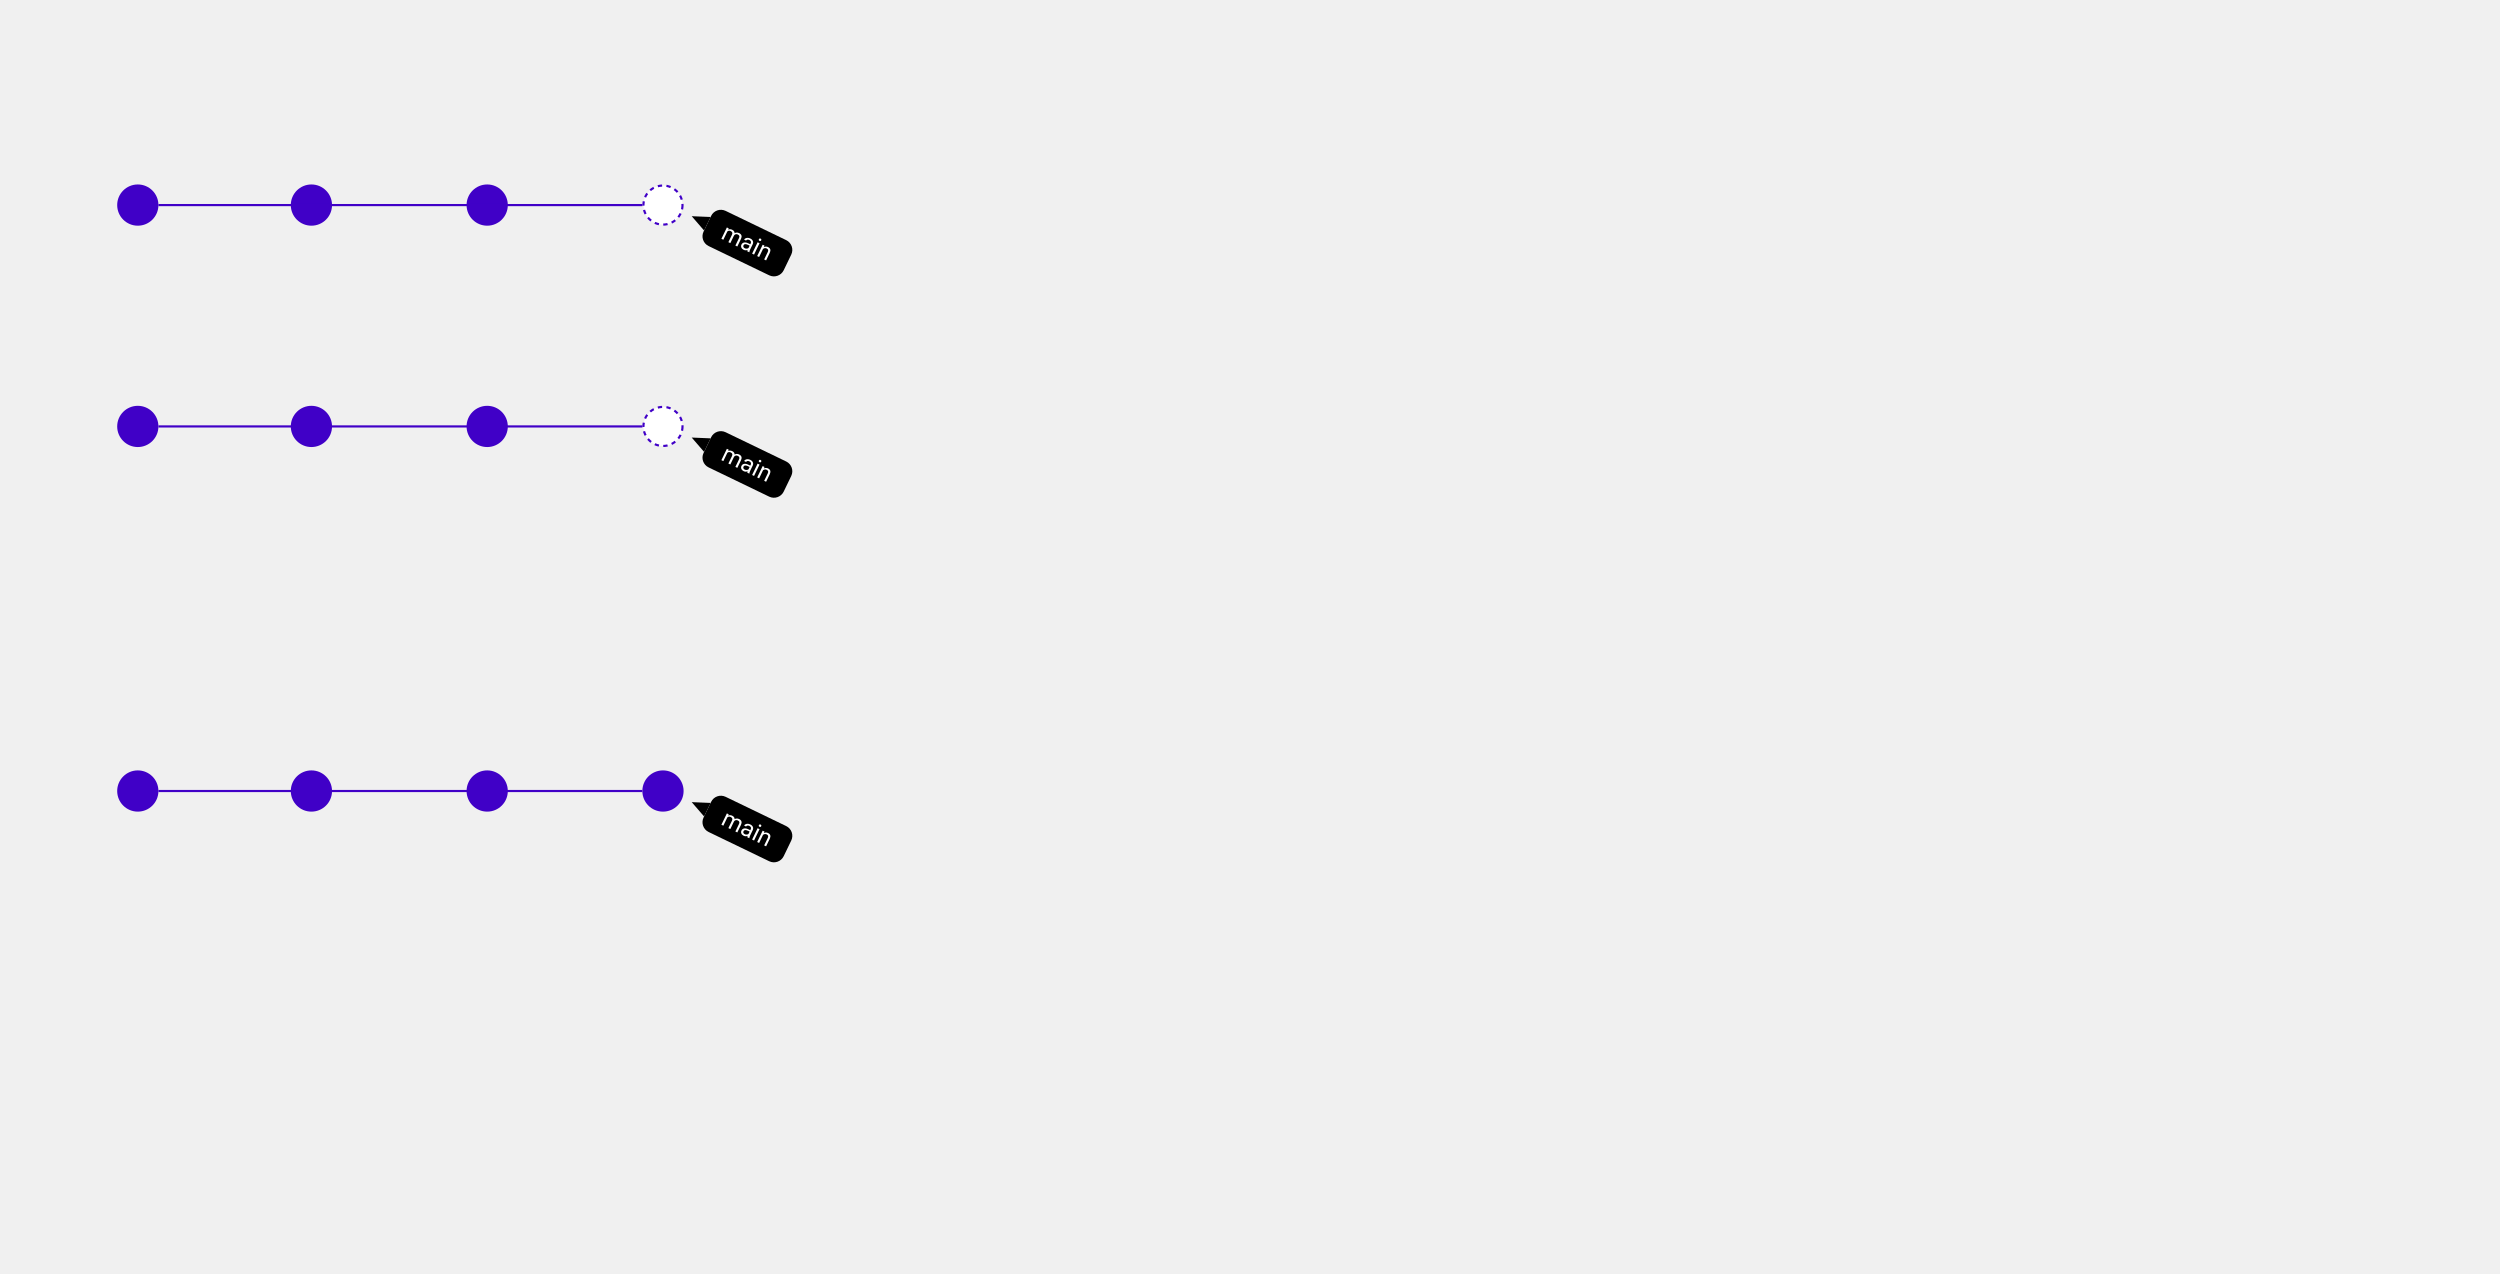
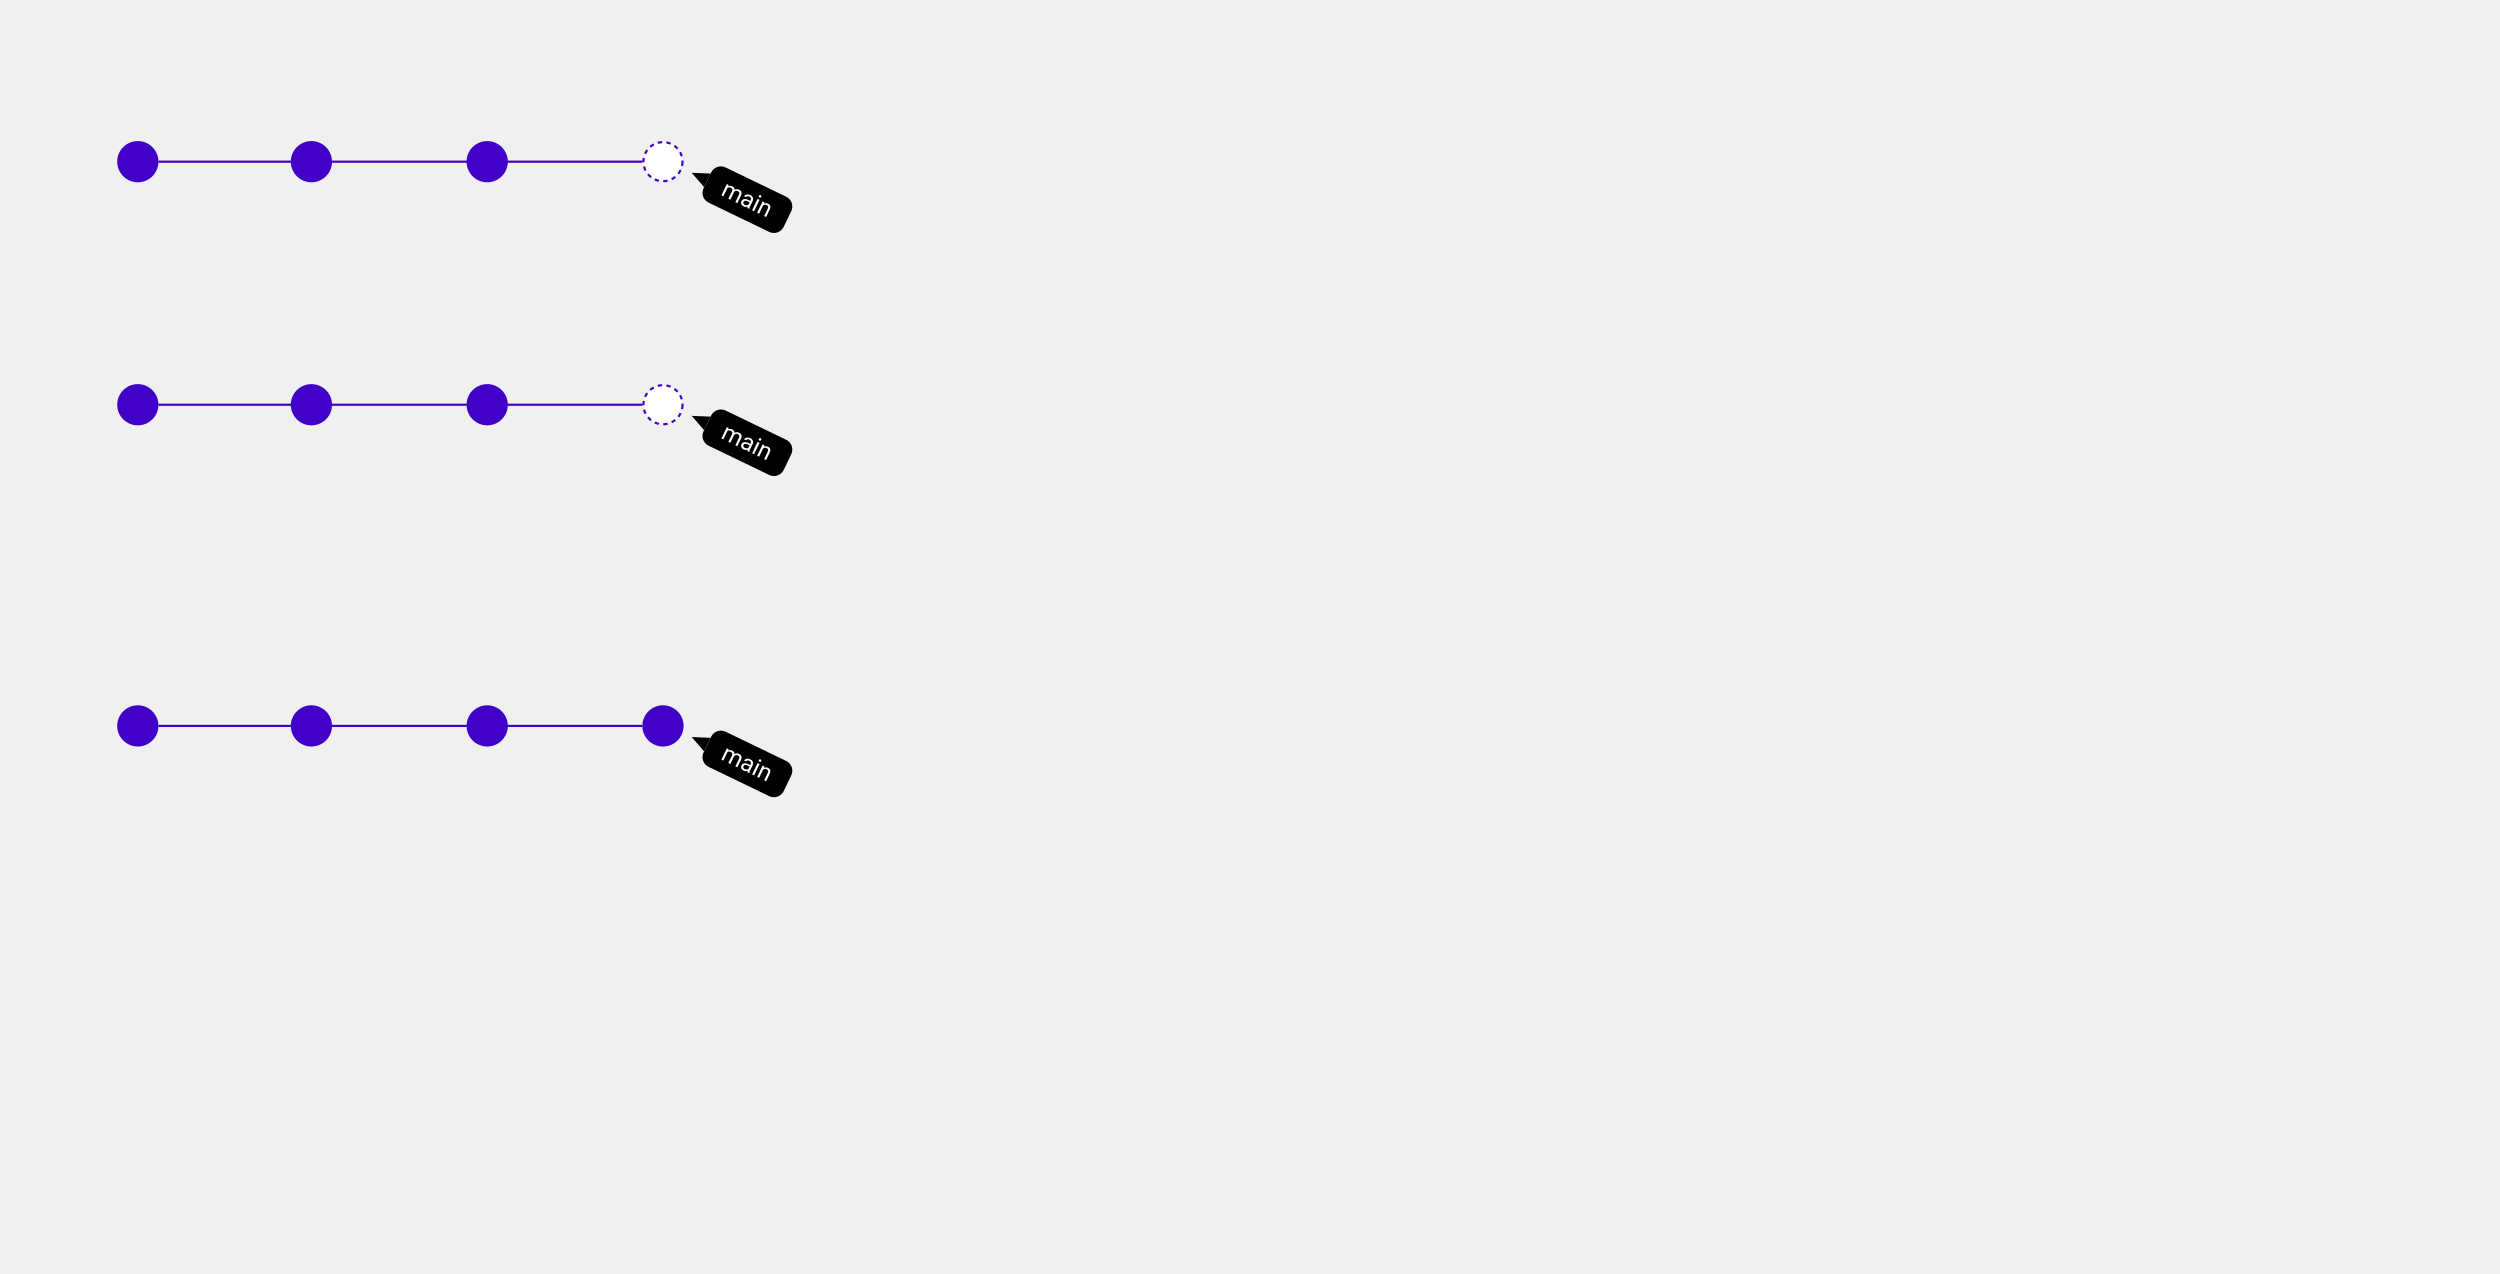
<svg xmlns="http://www.w3.org/2000/svg" width="1152" height="587" viewBox="0 0 1152 587" fill="none">
  <path d="M0 0H1152V587H0V0Z" fill="white" fill-opacity="0.01" />
-   <circle cx="63.5" cy="94.5" r="9.5" fill="#4000C7" />
-   <circle cx="63.5" cy="196.5" r="9.5" fill="#4000C7" />
-   <circle cx="63.5" cy="364.5" r="9.5" fill="#4000C7" />
-   <circle cx="143.5" cy="94.5" r="9.5" fill="#4000C7" />
-   <circle cx="143.5" cy="196.5" r="9.5" fill="#4000C7" />
-   <circle cx="143.5" cy="364.5" r="9.5" fill="#4000C7" />
-   <circle cx="224.5" cy="94.5" r="9.5" fill="#4000C7" />
-   <circle cx="224.5" cy="196.5" r="9.5" fill="#4000C7" />
-   <circle cx="224.5" cy="364.5" r="9.5" fill="#4000C7" />
-   <circle cx="305.5" cy="94.5" r="9" fill="white" stroke="#4000C7" stroke-dasharray="2 2" />
-   <circle cx="305.5" cy="196.5" r="9" fill="white" stroke="#4000C7" stroke-dasharray="2 2" />
-   <circle cx="305.5" cy="364.5" r="9.5" fill="#4000C7" />
-   <rect x="322.031" y="111.209" width="18" height="41" rx="5" transform="rotate(-64.2277 322.031 111.209)" fill="black" />
-   <rect x="322.031" y="213.209" width="18" height="41" rx="5" transform="rotate(-64.2277 322.031 213.209)" fill="black" />
-   <rect x="322.031" y="381.209" width="18" height="41" rx="5" transform="rotate(-64.2277 322.031 381.209)" fill="black" />
-   <path d="M318.739 99.627L327.456 99.988L324.443 106.227L318.739 99.627Z" fill="black" />
-   <path d="M318.739 201.627L327.456 201.988L324.443 208.227L318.739 201.627Z" fill="black" />
-   <path d="M318.739 369.627L327.456 369.988L324.443 376.227L318.739 369.627Z" fill="black" />
-   <path d="M335.791 105.219L335.535 105.811C336.137 105.545 336.764 105.569 337.415 105.884C338.147 106.237 338.51 106.758 338.503 107.447C338.799 107.28 339.122 107.185 339.475 107.165C339.83 107.145 340.198 107.227 340.578 107.411C341.726 107.965 342.016 108.855 341.449 110.08L339.756 113.587L338.861 113.155L340.528 109.701C340.709 109.327 340.758 109.007 340.676 108.741C340.595 108.471 340.353 108.239 339.95 108.044C339.618 107.884 339.294 107.851 338.978 107.945C338.664 108.036 338.408 108.24 338.211 108.559L336.534 112.031L335.635 111.597L337.29 108.168C337.658 107.407 337.469 106.846 336.724 106.487C336.137 106.203 335.615 106.259 335.158 106.655L333.313 110.476L332.418 110.044L334.945 104.811L335.791 105.219ZM344.341 115.801C344.339 115.672 344.386 115.468 344.481 115.188C343.857 115.42 343.256 115.396 342.679 115.117C342.163 114.868 341.809 114.518 341.617 114.068C341.43 113.616 341.444 113.165 341.661 112.717C341.924 112.172 342.334 111.849 342.892 111.749C343.454 111.647 344.111 111.777 344.862 112.14L345.733 112.56L345.931 112.149C346.082 111.836 346.108 111.543 346.01 111.268C345.913 110.991 345.683 110.765 345.319 110.589C344.999 110.434 344.693 110.386 344.399 110.443C344.105 110.5 343.903 110.643 343.792 110.872L342.893 110.437C343.019 110.176 343.232 109.969 343.533 109.816C343.838 109.661 344.183 109.589 344.567 109.6C344.955 109.612 345.339 109.71 345.72 109.894C346.323 110.185 346.722 110.564 346.917 111.032C347.114 111.497 347.092 111.997 346.849 112.532L345.686 114.941C345.454 115.422 345.331 115.833 345.317 116.176L345.279 116.254L344.341 115.801ZM343.185 114.402C343.466 114.537 343.767 114.593 344.088 114.569C344.41 114.546 344.683 114.445 344.908 114.267L345.427 113.194L344.725 112.855C343.629 112.326 342.926 112.382 342.616 113.023C342.481 113.304 342.468 113.568 342.579 113.817C342.69 114.065 342.892 114.26 343.185 114.402ZM347.47 117.312L346.576 116.88L349.102 111.646L349.997 112.078L347.47 117.312ZM349.7 110.223C349.77 110.078 349.873 109.976 350.008 109.918C350.147 109.862 350.303 109.876 350.477 109.96C350.651 110.044 350.759 110.158 350.801 110.301C350.843 110.445 350.829 110.589 350.759 110.734C350.689 110.879 350.586 110.979 350.449 111.032C350.312 111.085 350.156 111.069 349.982 110.985C349.808 110.901 349.699 110.789 349.655 110.649C349.615 110.51 349.63 110.368 349.7 110.223ZM352.28 113.18L351.992 113.852C352.634 113.542 353.278 113.543 353.923 113.854C355.029 114.388 355.286 115.282 354.693 116.534L353.023 119.993L352.128 119.56L353.8 116.097C353.979 115.718 354.027 115.398 353.943 115.134C353.863 114.873 353.643 114.656 353.285 114.483C352.995 114.343 352.703 114.297 352.409 114.346C352.115 114.395 351.846 114.516 351.602 114.708L349.802 118.437L348.907 118.005L351.434 112.772L352.28 113.18Z" fill="white" />
-   <path d="M335.791 207.219L335.535 207.811C336.137 207.545 336.764 207.569 337.415 207.884C338.147 208.237 338.51 208.758 338.503 209.447C338.799 209.28 339.122 209.185 339.475 209.165C339.83 209.145 340.198 209.227 340.578 209.411C341.726 209.965 342.016 210.855 341.449 212.08L339.756 215.587L338.861 215.155L340.528 211.701C340.709 211.327 340.758 211.007 340.676 210.741C340.595 210.471 340.353 210.239 339.95 210.044C339.618 209.884 339.294 209.851 338.978 209.945C338.664 210.036 338.408 210.24 338.211 210.559L336.534 214.031L335.635 213.597L337.29 210.168C337.658 209.407 337.469 208.846 336.724 208.487C336.137 208.203 335.615 208.259 335.158 208.655L333.313 212.476L332.418 212.044L334.945 206.811L335.791 207.219ZM344.341 217.801C344.339 217.672 344.386 217.468 344.481 217.188C343.857 217.42 343.256 217.396 342.679 217.117C342.163 216.868 341.809 216.518 341.617 216.068C341.43 215.616 341.444 215.165 341.661 214.717C341.924 214.172 342.334 213.849 342.892 213.749C343.454 213.647 344.111 213.777 344.862 214.14L345.733 214.56L345.931 214.149C346.082 213.836 346.108 213.543 346.01 213.268C345.913 212.991 345.683 212.765 345.319 212.589C344.999 212.434 344.693 212.386 344.399 212.443C344.105 212.5 343.903 212.643 343.792 212.872L342.893 212.437C343.019 212.176 343.232 211.969 343.533 211.816C343.838 211.661 344.183 211.589 344.567 211.6C344.955 211.612 345.339 211.71 345.72 211.894C346.323 212.185 346.722 212.564 346.917 213.032C347.114 213.497 347.092 213.997 346.849 214.532L345.686 216.941C345.454 217.422 345.331 217.833 345.317 218.176L345.279 218.254L344.341 217.801ZM343.185 216.402C343.466 216.537 343.767 216.593 344.088 216.569C344.41 216.546 344.683 216.445 344.908 216.267L345.427 215.194L344.725 214.855C343.629 214.326 342.926 214.382 342.616 215.023C342.481 215.304 342.468 215.568 342.579 215.817C342.69 216.065 342.892 216.26 343.185 216.402ZM347.47 219.312L346.576 218.88L349.102 213.646L349.997 214.078L347.47 219.312ZM349.7 212.223C349.77 212.078 349.873 211.976 350.008 211.918C350.147 211.862 350.303 211.876 350.477 211.96C350.651 212.044 350.759 212.158 350.801 212.301C350.843 212.445 350.829 212.589 350.759 212.734C350.689 212.879 350.586 212.979 350.449 213.032C350.312 213.085 350.156 213.069 349.982 212.985C349.808 212.901 349.699 212.789 349.655 212.649C349.615 212.51 349.63 212.368 349.7 212.223ZM352.28 215.18L351.992 215.852C352.634 215.542 353.278 215.543 353.923 215.854C355.029 216.388 355.286 217.282 354.693 218.534L353.023 221.993L352.128 221.56L353.8 218.097C353.979 217.718 354.027 217.398 353.943 217.134C353.863 216.873 353.643 216.656 353.285 216.483C352.995 216.343 352.703 216.297 352.409 216.346C352.115 216.395 351.846 216.516 351.602 216.708L349.802 220.437L348.907 220.005L351.434 214.772L352.28 215.18Z" fill="white" />
-   <path d="M335.791 375.219L335.535 375.811C336.137 375.545 336.764 375.569 337.415 375.884C338.147 376.237 338.51 376.758 338.503 377.447C338.799 377.28 339.122 377.185 339.475 377.165C339.83 377.145 340.198 377.227 340.578 377.411C341.726 377.965 342.016 378.855 341.449 380.08L339.756 383.587L338.861 383.155L340.528 379.701C340.709 379.327 340.758 379.007 340.676 378.741C340.595 378.471 340.353 378.239 339.95 378.044C339.618 377.884 339.294 377.851 338.978 377.945C338.664 378.036 338.408 378.24 338.211 378.559L336.534 382.031L335.635 381.597L337.29 378.168C337.658 377.407 337.469 376.846 336.724 376.487C336.137 376.203 335.615 376.259 335.158 376.655L333.313 380.476L332.418 380.044L334.945 374.811L335.791 375.219ZM344.341 385.801C344.339 385.672 344.386 385.468 344.481 385.188C343.857 385.42 343.256 385.396 342.679 385.117C342.163 384.868 341.809 384.518 341.617 384.068C341.43 383.616 341.444 383.165 341.661 382.717C341.924 382.172 342.334 381.849 342.892 381.749C343.454 381.647 344.111 381.777 344.862 382.14L345.733 382.56L345.931 382.149C346.082 381.836 346.108 381.543 346.01 381.268C345.913 380.991 345.683 380.765 345.319 380.589C344.999 380.434 344.693 380.386 344.399 380.443C344.105 380.5 343.903 380.643 343.792 380.872L342.893 380.437C343.019 380.176 343.232 379.969 343.533 379.816C343.838 379.661 344.183 379.589 344.567 379.6C344.955 379.612 345.339 379.71 345.72 379.894C346.323 380.185 346.722 380.564 346.917 381.032C347.114 381.497 347.092 381.997 346.849 382.532L345.686 384.941C345.454 385.422 345.331 385.833 345.317 386.176L345.279 386.254L344.341 385.801ZM343.185 384.402C343.466 384.537 343.767 384.593 344.088 384.569C344.41 384.546 344.683 384.445 344.908 384.267L345.427 383.194L344.725 382.855C343.629 382.326 342.926 382.382 342.616 383.023C342.481 383.304 342.468 383.568 342.579 383.817C342.69 384.065 342.892 384.26 343.185 384.402ZM347.47 387.312L346.576 386.88L349.102 381.646L349.997 382.078L347.47 387.312ZM349.7 380.223C349.77 380.078 349.873 379.976 350.008 379.918C350.147 379.862 350.303 379.876 350.477 379.96C350.651 380.044 350.759 380.158 350.801 380.301C350.843 380.445 350.829 380.589 350.759 380.734C350.689 380.879 350.586 380.979 350.449 381.032C350.312 381.085 350.156 381.069 349.982 380.985C349.808 380.901 349.699 380.789 349.655 380.649C349.615 380.51 349.63 380.368 349.7 380.223ZM352.28 383.18L351.992 383.852C352.634 383.542 353.278 383.543 353.923 383.854C355.029 384.388 355.286 385.282 354.693 386.534L353.023 389.993L352.128 389.56L353.8 386.097C353.979 385.718 354.027 385.398 353.943 385.134C353.863 384.873 353.643 384.656 353.285 384.483C352.995 384.343 352.703 384.297 352.409 384.346C352.115 384.395 351.846 384.516 351.602 384.708L349.802 388.437L348.907 388.005L351.434 382.772L352.28 383.18Z" fill="white" />
-   <line x1="73" y1="94.5" x2="296" y2="94.5" stroke="#4000C7" />
-   <line x1="73" y1="196.5" x2="296" y2="196.5" stroke="#4000C7" />
-   <line x1="73" y1="364.5" x2="296" y2="364.5" stroke="#4000C7" />
+   <circle cx="63.5" cy="74.5" r="9.5" fill="#4000C7" />
+   <circle cx="63.5" cy="186.5" r="9.5" fill="#4000C7" />
+   <circle cx="63.5" cy="334.5" r="9.5" fill="#4000C7" />
+   <circle cx="143.5" cy="74.5" r="9.5" fill="#4000C7" />
+   <circle cx="143.5" cy="186.5" r="9.5" fill="#4000C7" />
+   <circle cx="143.5" cy="334.5" r="9.5" fill="#4000C7" />
+   <circle cx="224.5" cy="74.5" r="9.5" fill="#4000C7" />
+   <circle cx="224.5" cy="186.5" r="9.5" fill="#4000C7" />
+   <circle cx="224.5" cy="334.5" r="9.5" fill="#4000C7" />
+   <circle cx="305.5" cy="74.5" r="9" fill="white" stroke="#4000C7" stroke-dasharray="2 2" />
+   <circle cx="305.5" cy="186.5" r="9" fill="white" stroke="#4000C7" stroke-dasharray="2 2" />
+   <circle cx="305.5" cy="334.5" r="9.5" fill="#4000C7" />
+   <rect x="322.031" y="91.21" width="18" height="41" rx="5" transform="rotate(-64.2277 322.031 91.2095)" fill="black" />
+   <rect x="322.031" y="203.209" width="18" height="41" rx="5" transform="rotate(-64.2277 322.031 203.209)" fill="black" />
+   <rect x="322.031" y="351.209" width="18" height="41" rx="5" transform="rotate(-64.2277 322.031 351.209)" fill="black" />
+   <path d="M318.739 79.627L327.456 79.988L324.443 86.228L318.739 79.627Z" fill="black" />
+   <path d="M318.739 191.627L327.456 191.988L324.443 198.227L318.739 191.627Z" fill="black" />
+   <path d="M318.739 339.627L327.456 339.988L324.443 346.227L318.739 339.627Z" fill="black" />
+   <path d="M335.791 85.219L335.535 85.811C336.137 85.545 336.764 85.569 337.415 85.884C338.147 86.237 338.51 86.758 338.503 87.447C338.799 87.28 339.122 87.185 339.475 87.165C339.83 87.145 340.198 87.227 340.578 87.411C341.726 87.965 342.016 88.855 341.449 90.08L339.756 93.587L338.861 93.155L340.528 89.701C340.709 89.327 340.758 89.007 340.676 88.741C340.595 88.471 340.353 88.239 339.95 88.044C339.618 87.884 339.294 87.851 338.978 87.945C338.664 88.036 338.408 88.24 338.211 88.558L336.534 92.031L335.635 91.597L337.29 88.168C337.658 87.407 337.469 86.846 336.724 86.487C336.137 86.203 335.615 86.26 335.158 86.655L333.313 90.476L332.418 90.044L334.945 84.811L335.791 85.219ZM344.341 95.801C344.339 95.672 344.386 95.469 344.481 95.189C343.857 95.42 343.256 95.396 342.679 95.117C342.163 94.868 341.809 94.518 341.617 94.068C341.43 93.616 341.444 93.165 341.661 92.717C341.924 92.172 342.334 91.849 342.892 91.749C343.454 91.647 344.111 91.777 344.862 92.14L345.733 92.56L345.931 92.149C346.082 91.836 346.108 91.543 346.01 91.269C345.913 90.991 345.683 90.764 345.319 90.589C344.999 90.434 344.693 90.386 344.399 90.443C344.105 90.5 343.903 90.643 343.792 90.871L342.893 90.437C343.019 90.176 343.232 89.969 343.533 89.816C343.838 89.661 344.183 89.589 344.567 89.6C344.955 89.612 345.339 89.71 345.72 89.894C346.323 90.185 346.722 90.564 346.917 91.032C347.114 91.497 347.092 91.997 346.849 92.532L345.686 94.941C345.454 95.422 345.331 95.833 345.317 96.176L345.279 96.254L344.341 95.801ZM343.185 94.402C343.466 94.537 343.767 94.593 344.088 94.569C344.41 94.546 344.683 94.445 344.908 94.267L345.427 93.194L344.725 92.855C343.629 92.326 342.926 92.382 342.616 93.023C342.481 93.304 342.468 93.568 342.579 93.817C342.69 94.065 342.892 94.26 343.185 94.402ZM347.47 97.311L346.576 96.879L349.102 91.646L349.997 92.078L347.47 97.311ZM349.7 90.223C349.77 90.078 349.873 89.976 350.008 89.918C350.147 89.862 350.303 89.876 350.477 89.96C350.651 90.044 350.759 90.158 350.801 90.301C350.843 90.445 350.829 90.589 350.759 90.734C350.689 90.879 350.586 90.978 350.449 91.032C350.312 91.085 350.156 91.069 349.982 90.985C349.808 90.901 349.699 90.789 349.655 90.649C349.615 90.51 349.63 90.368 349.7 90.223ZM352.28 93.18L351.992 93.852C352.634 93.542 353.278 93.543 353.923 93.854C355.029 94.388 355.286 95.282 354.693 96.534L353.023 99.993L352.128 99.561L353.8 96.097C353.979 95.719 354.027 95.397 353.943 95.134C353.863 94.873 353.643 94.656 353.285 94.483C352.995 94.343 352.703 94.297 352.409 94.346C352.115 94.395 351.846 94.516 351.602 94.708L349.802 98.437L348.907 98.005L351.434 92.772L352.28 93.18Z" fill="white" />
+   <path d="M335.791 197.219L335.535 197.811C336.137 197.545 336.764 197.569 337.415 197.884C338.147 198.237 338.51 198.758 338.503 199.447C338.799 199.28 339.122 199.185 339.475 199.165C339.83 199.145 340.198 199.227 340.578 199.411C341.726 199.965 342.016 200.855 341.449 202.08L339.756 205.587L338.861 205.155L340.528 201.701C340.709 201.327 340.758 201.007 340.676 200.741C340.595 200.471 340.353 200.239 339.95 200.044C339.618 199.884 339.294 199.851 338.978 199.945C338.664 200.036 338.408 200.24 338.211 200.559L336.534 204.031L335.635 203.597L337.29 200.168C337.658 199.407 337.469 198.846 336.724 198.487C336.137 198.203 335.615 198.259 335.158 198.655L333.313 202.476L332.418 202.044L334.945 196.811L335.791 197.219ZM344.341 207.801C344.339 207.672 344.386 207.468 344.481 207.188C343.857 207.42 343.256 207.396 342.679 207.117C342.163 206.868 341.809 206.518 341.617 206.068C341.43 205.616 341.444 205.165 341.661 204.717C341.924 204.172 342.334 203.849 342.892 203.749C343.454 203.647 344.111 203.777 344.862 204.14L345.733 204.56L345.931 204.149C346.082 203.836 346.108 203.543 346.01 203.268C345.913 202.991 345.683 202.765 345.319 202.589C344.999 202.434 344.693 202.386 344.399 202.443C344.105 202.5 343.903 202.643 343.792 202.872L342.893 202.437C343.019 202.176 343.232 201.969 343.533 201.816C343.838 201.661 344.183 201.589 344.567 201.6C344.955 201.612 345.339 201.71 345.72 201.894C346.323 202.185 346.722 202.564 346.917 203.032C347.114 203.497 347.092 203.997 346.849 204.532L345.686 206.941C345.454 207.422 345.331 207.833 345.317 208.176L345.279 208.254L344.341 207.801ZM343.185 206.402C343.466 206.537 343.767 206.593 344.088 206.569C344.41 206.546 344.683 206.445 344.908 206.267L345.427 205.194L344.725 204.855C343.629 204.326 342.926 204.382 342.616 205.023C342.481 205.304 342.468 205.568 342.579 205.817C342.69 206.065 342.892 206.26 343.185 206.402ZM347.47 209.312L346.576 208.88L349.102 203.646L349.997 204.078L347.47 209.312ZM349.7 202.223C349.77 202.078 349.873 201.976 350.008 201.918C350.147 201.862 350.303 201.876 350.477 201.96C350.651 202.044 350.759 202.158 350.801 202.301C350.843 202.445 350.829 202.589 350.759 202.734C350.689 202.879 350.586 202.979 350.449 203.032C350.312 203.085 350.156 203.069 349.982 202.985C349.808 202.901 349.699 202.789 349.655 202.649C349.615 202.51 349.63 202.368 349.7 202.223ZM352.28 205.18L351.992 205.852C352.634 205.542 353.278 205.543 353.923 205.854C355.029 206.388 355.286 207.282 354.693 208.534L353.023 211.993L352.128 211.56L353.8 208.097C353.979 207.718 354.027 207.398 353.943 207.134C353.863 206.873 353.643 206.656 353.285 206.483C352.995 206.343 352.703 206.297 352.409 206.346C352.115 206.395 351.846 206.516 351.602 206.708L349.802 210.437L348.907 210.005L351.434 204.772L352.28 205.18Z" fill="white" />
+   <path d="M335.791 345.219L335.535 345.811C336.137 345.545 336.764 345.569 337.415 345.884C338.147 346.237 338.51 346.758 338.503 347.447C338.799 347.28 339.122 347.185 339.475 347.165C339.83 347.145 340.198 347.227 340.578 347.411C341.726 347.965 342.016 348.855 341.449 350.08L339.756 353.587L338.861 353.155L340.528 349.701C340.709 349.327 340.758 349.007 340.676 348.741C340.595 348.471 340.353 348.239 339.95 348.044C339.618 347.884 339.294 347.851 338.978 347.945C338.664 348.036 338.408 348.24 338.211 348.559L336.534 352.031L335.635 351.597L337.29 348.168C337.658 347.407 337.469 346.846 336.724 346.487C336.137 346.203 335.615 346.259 335.158 346.655L333.313 350.476L332.418 350.044L334.945 344.811L335.791 345.219ZM344.341 355.801C344.339 355.672 344.386 355.468 344.481 355.188C343.857 355.42 343.256 355.396 342.679 355.117C342.163 354.868 341.809 354.518 341.617 354.068C341.43 353.616 341.444 353.165 341.661 352.717C341.924 352.172 342.334 351.849 342.892 351.749C343.454 351.647 344.111 351.777 344.862 352.14L345.733 352.56L345.931 352.149C346.082 351.836 346.108 351.543 346.01 351.268C345.913 350.991 345.683 350.765 345.319 350.589C344.999 350.434 344.693 350.386 344.399 350.443C344.105 350.5 343.903 350.643 343.792 350.872L342.893 350.437C343.019 350.176 343.232 349.969 343.533 349.816C343.838 349.661 344.183 349.589 344.567 349.6C344.955 349.612 345.339 349.71 345.72 349.894C346.323 350.185 346.722 350.564 346.917 351.032C347.114 351.497 347.092 351.997 346.849 352.532L345.686 354.941C345.454 355.422 345.331 355.833 345.317 356.176L345.279 356.254L344.341 355.801ZM343.185 354.402C343.466 354.537 343.767 354.593 344.088 354.569C344.41 354.546 344.683 354.445 344.908 354.267L345.427 353.194L344.725 352.855C343.629 352.326 342.926 352.382 342.616 353.023C342.481 353.304 342.468 353.568 342.579 353.817C342.69 354.065 342.892 354.26 343.185 354.402ZM347.47 357.312L346.576 356.88L349.102 351.646L349.997 352.078L347.47 357.312ZM349.7 350.223C349.77 350.078 349.873 349.976 350.008 349.918C350.147 349.862 350.303 349.876 350.477 349.96C350.651 350.044 350.759 350.158 350.801 350.301C350.843 350.445 350.829 350.589 350.759 350.734C350.689 350.879 350.586 350.979 350.449 351.032C350.312 351.085 350.156 351.069 349.982 350.985C349.808 350.901 349.699 350.789 349.655 350.649C349.615 350.51 349.63 350.368 349.7 350.223ZM352.28 353.18L351.992 353.852C352.634 353.542 353.278 353.543 353.923 353.854C355.029 354.388 355.286 355.282 354.693 356.534L353.023 359.993L352.128 359.56L353.8 356.097C353.979 355.718 354.027 355.398 353.943 355.134C353.863 354.873 353.643 354.656 353.285 354.483C352.995 354.343 352.703 354.297 352.409 354.346C352.115 354.395 351.846 354.516 351.602 354.708L349.802 358.437L348.907 358.005L351.434 352.772L352.28 353.18Z" fill="white" />
+   <line x1="73" y1="74.5" x2="296" y2="74.5" stroke="#4000C7" />
+   <line x1="73" y1="186.5" x2="296" y2="186.5" stroke="#4000C7" />
+   <line x1="73" y1="334.5" x2="296" y2="334.5" stroke="#4000C7" />
</svg>
